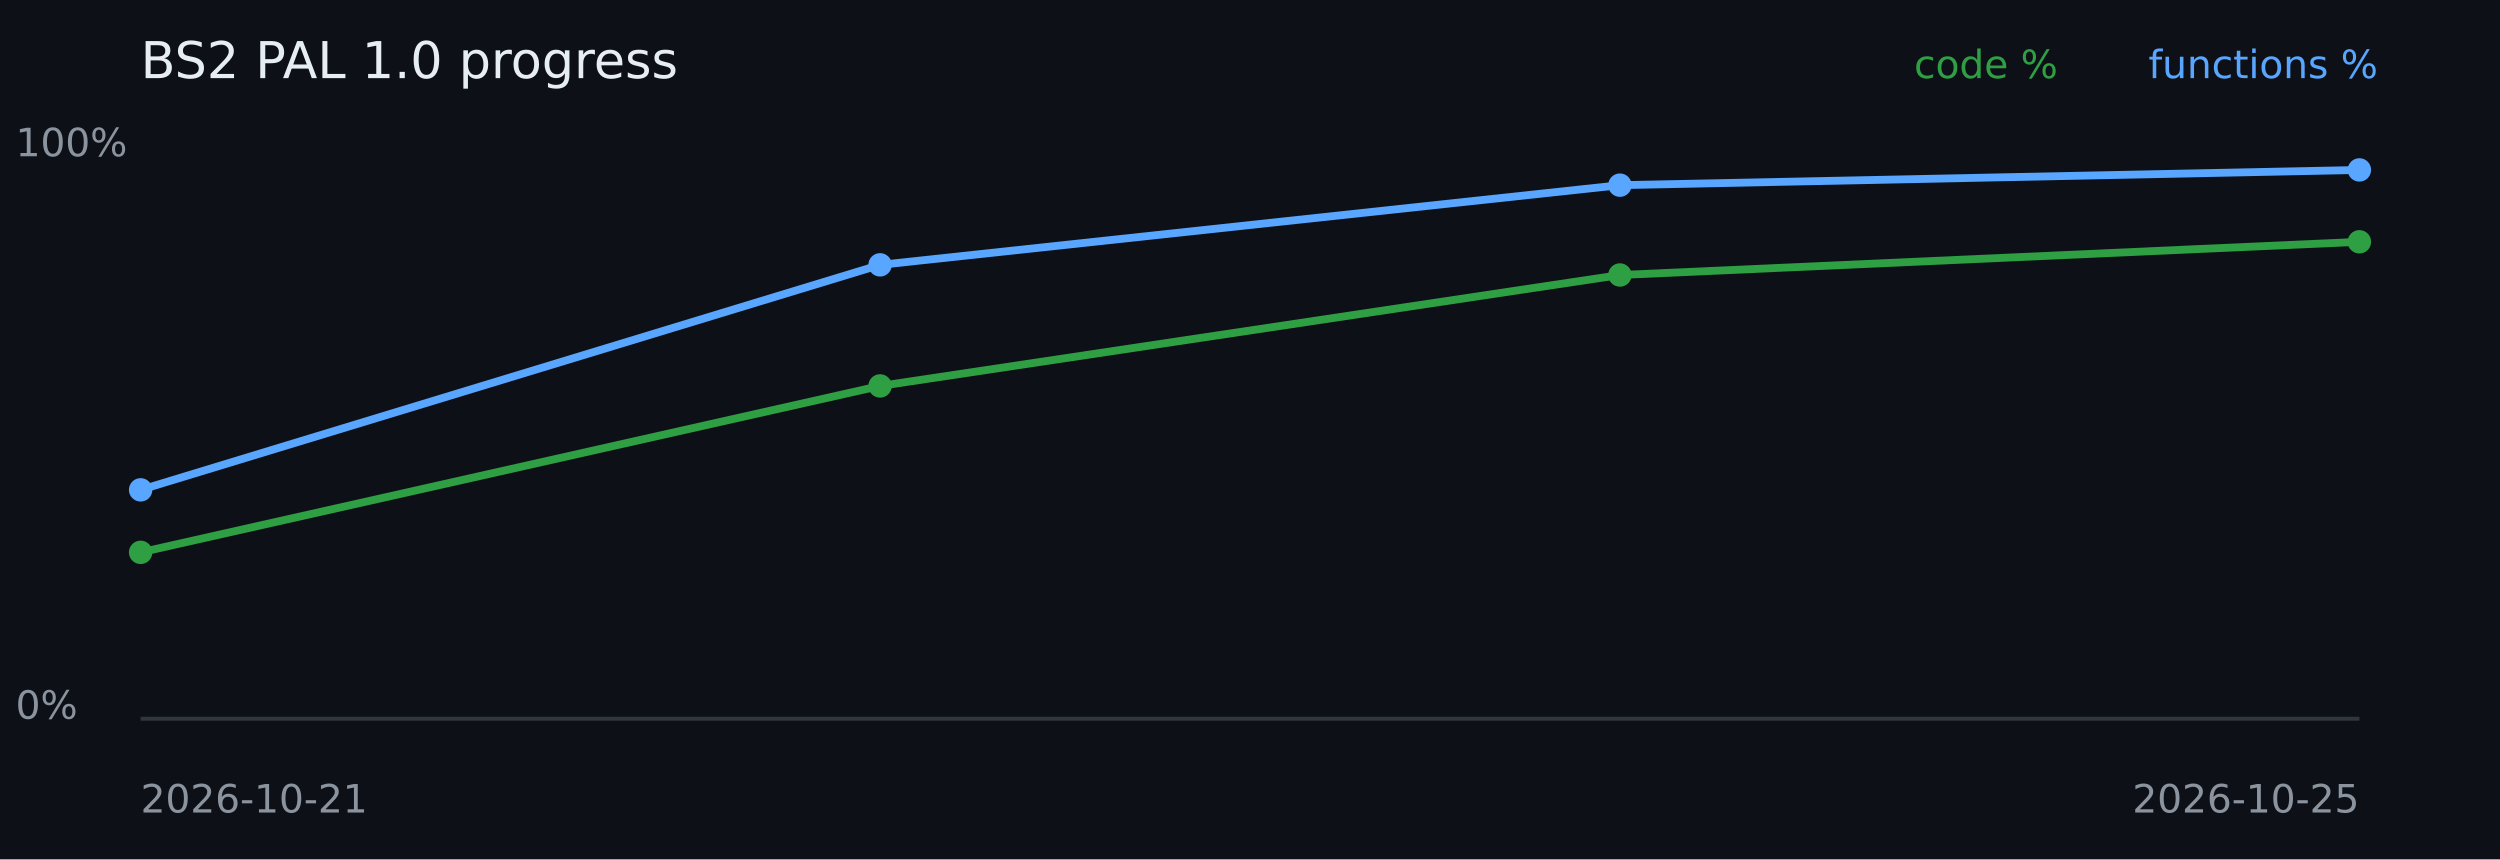
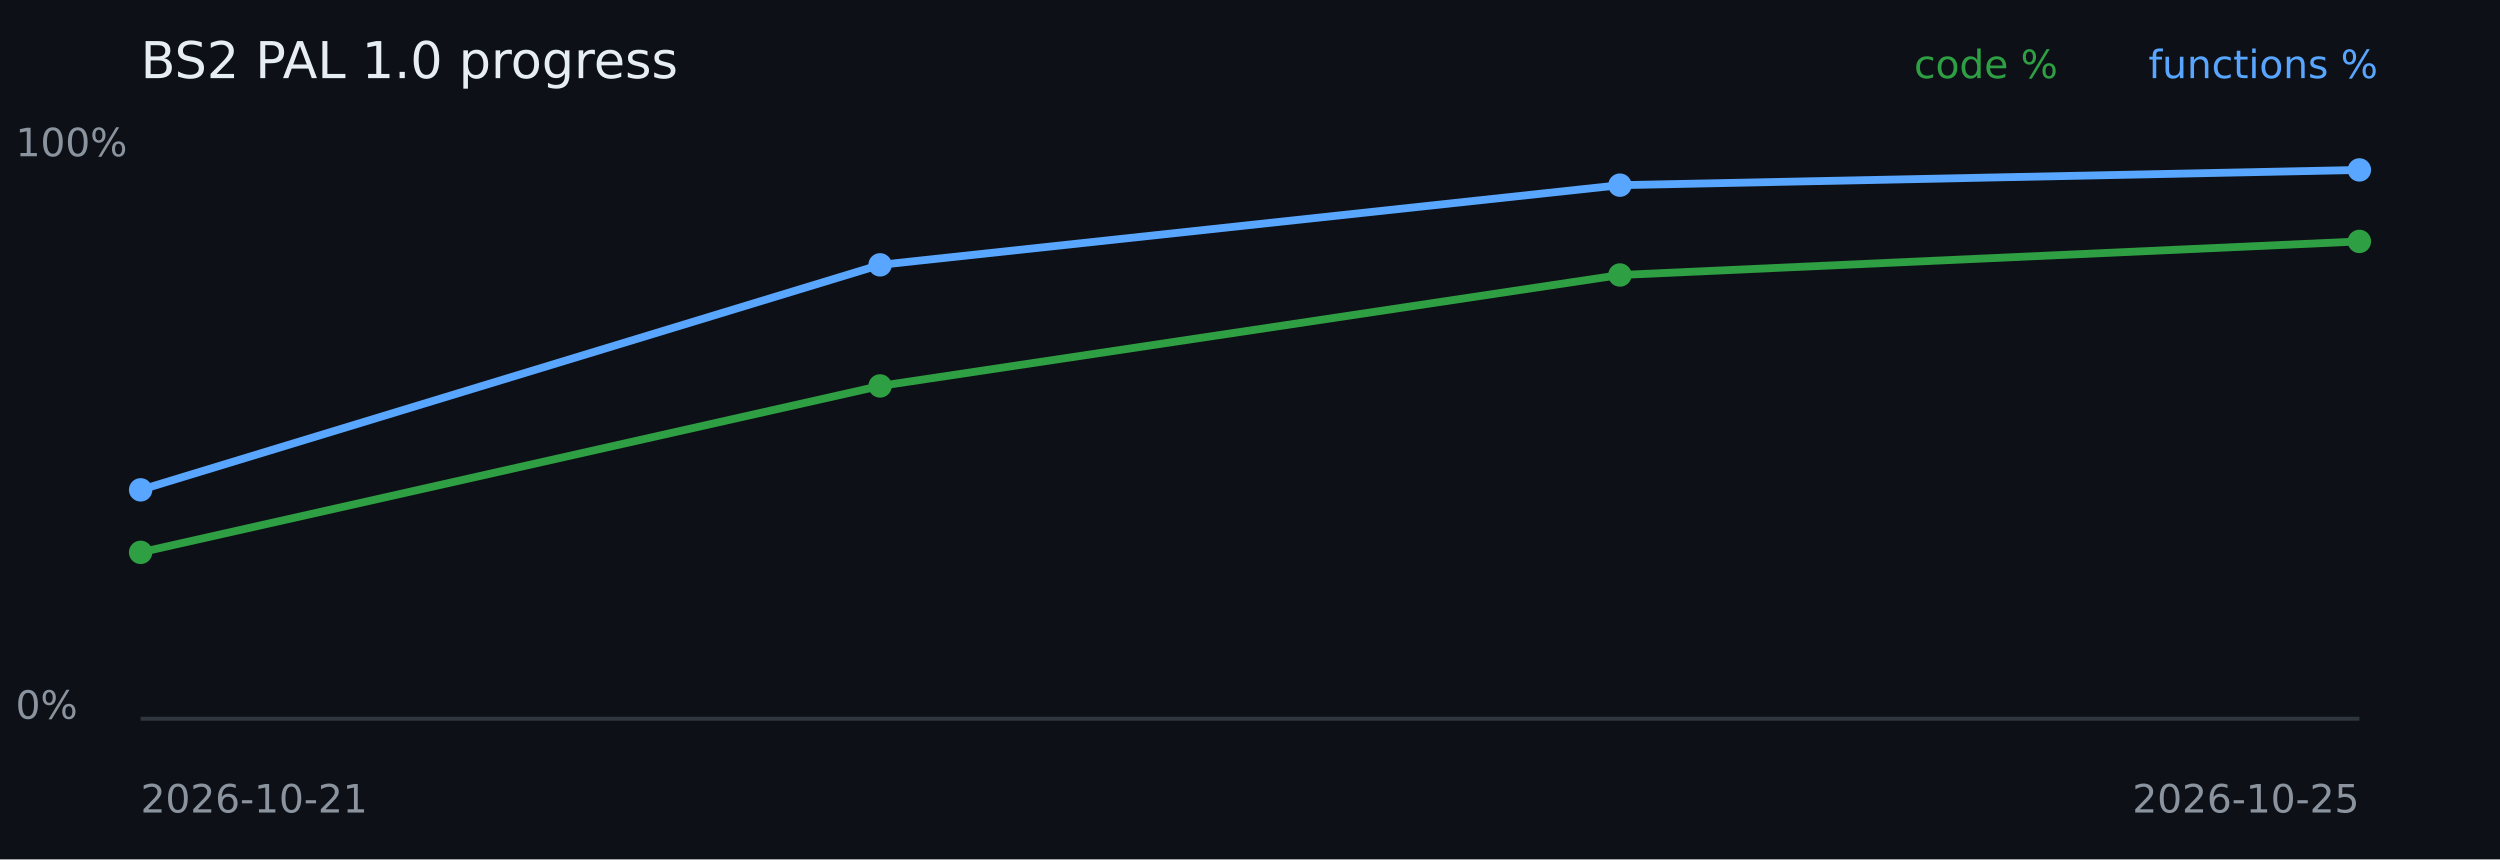
<svg xmlns="http://www.w3.org/2000/svg" width="640" height="220" font-family="Verdana,DejaVu Sans,sans-serif">
  <rect width="100%" height="100%" fill="#0d1117" />
  <text x="36" y="20" font-size="13" fill="#e6edf3">BS2 PAL 1.0 progress</text>
  <line x1="36" y1="184" x2="604" y2="184" stroke="#30363d" />
  <text x="4" y="40" font-size="10" fill="#8b949e">100%</text>
  <text x="4" y="184" font-size="10" fill="#8b949e">0%</text>
  <polyline fill="none" stroke="#58a6ff" stroke-width="2" points="36.0,125.4 225.3,67.8 414.7,47.4 604.0,43.5" />
  <circle cx="36.0" cy="125.4" r="3" fill="#58a6ff" />
  <circle cx="225.3" cy="67.8" r="3" fill="#58a6ff" />
  <circle cx="414.7" cy="47.4" r="3" fill="#58a6ff" />
  <circle cx="604.0" cy="43.5" r="3" fill="#58a6ff" />
-   <polyline fill="none" stroke="#2ea043" stroke-width="2" points="36.0,141.4 225.3,98.8 414.7,70.4 604.0,61.9" />
+   <polyline fill="none" stroke="#2ea043" stroke-width="2" points="36.0,141.4 225.3,98.8 414.7,70.4 604.0,61.8" />
  <circle cx="36.0" cy="141.4" r="3" fill="#2ea043" />
  <circle cx="225.3" cy="98.8" r="3" fill="#2ea043" />
  <circle cx="414.7" cy="70.4" r="3" fill="#2ea043" />
-   <circle cx="604.0" cy="61.9" r="3" fill="#2ea043" />
+   <circle cx="604.0" cy="61.8" r="3" fill="#2ea043" />
  <text x="490" y="20" font-size="10" fill="#2ea043">code %</text>
  <text x="550" y="20" font-size="10" fill="#58a6ff">functions %</text>
  <text x="36" y="208" font-size="10" fill="#8b949e">2026-10-21</text>
  <text x="604" y="208" font-size="10" fill="#8b949e" text-anchor="end">2026-10-25</text>
</svg>
